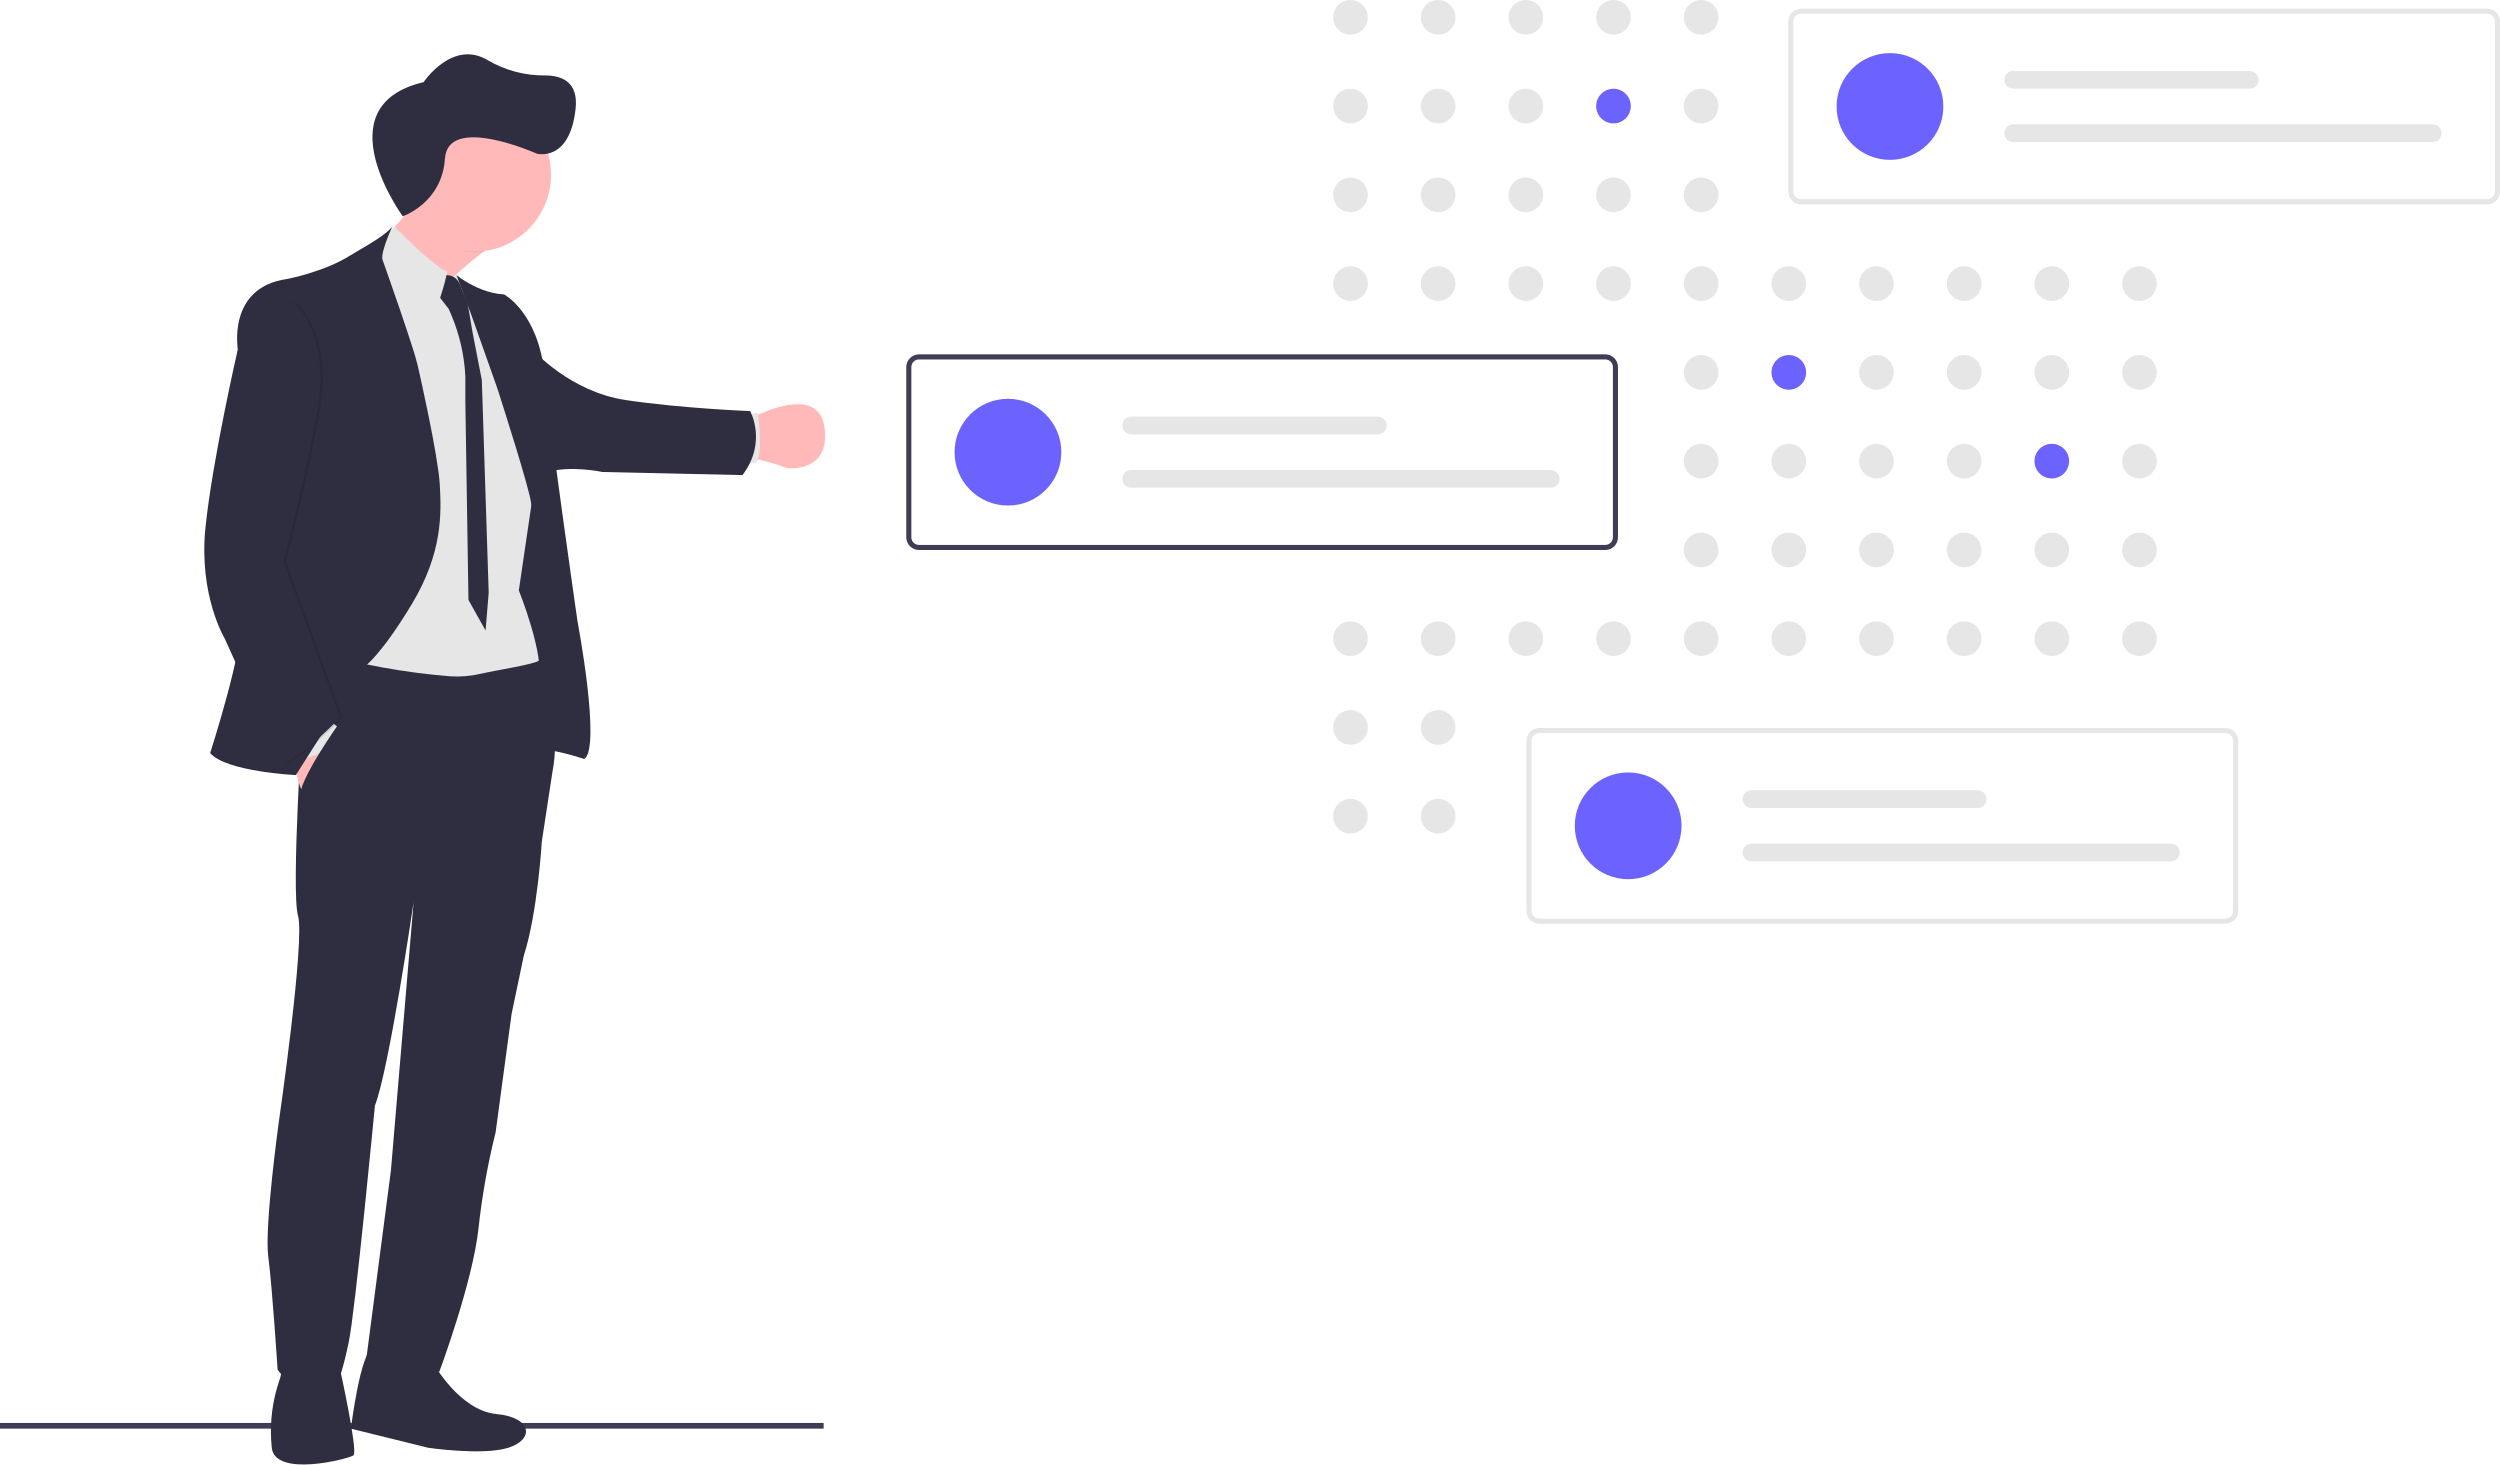
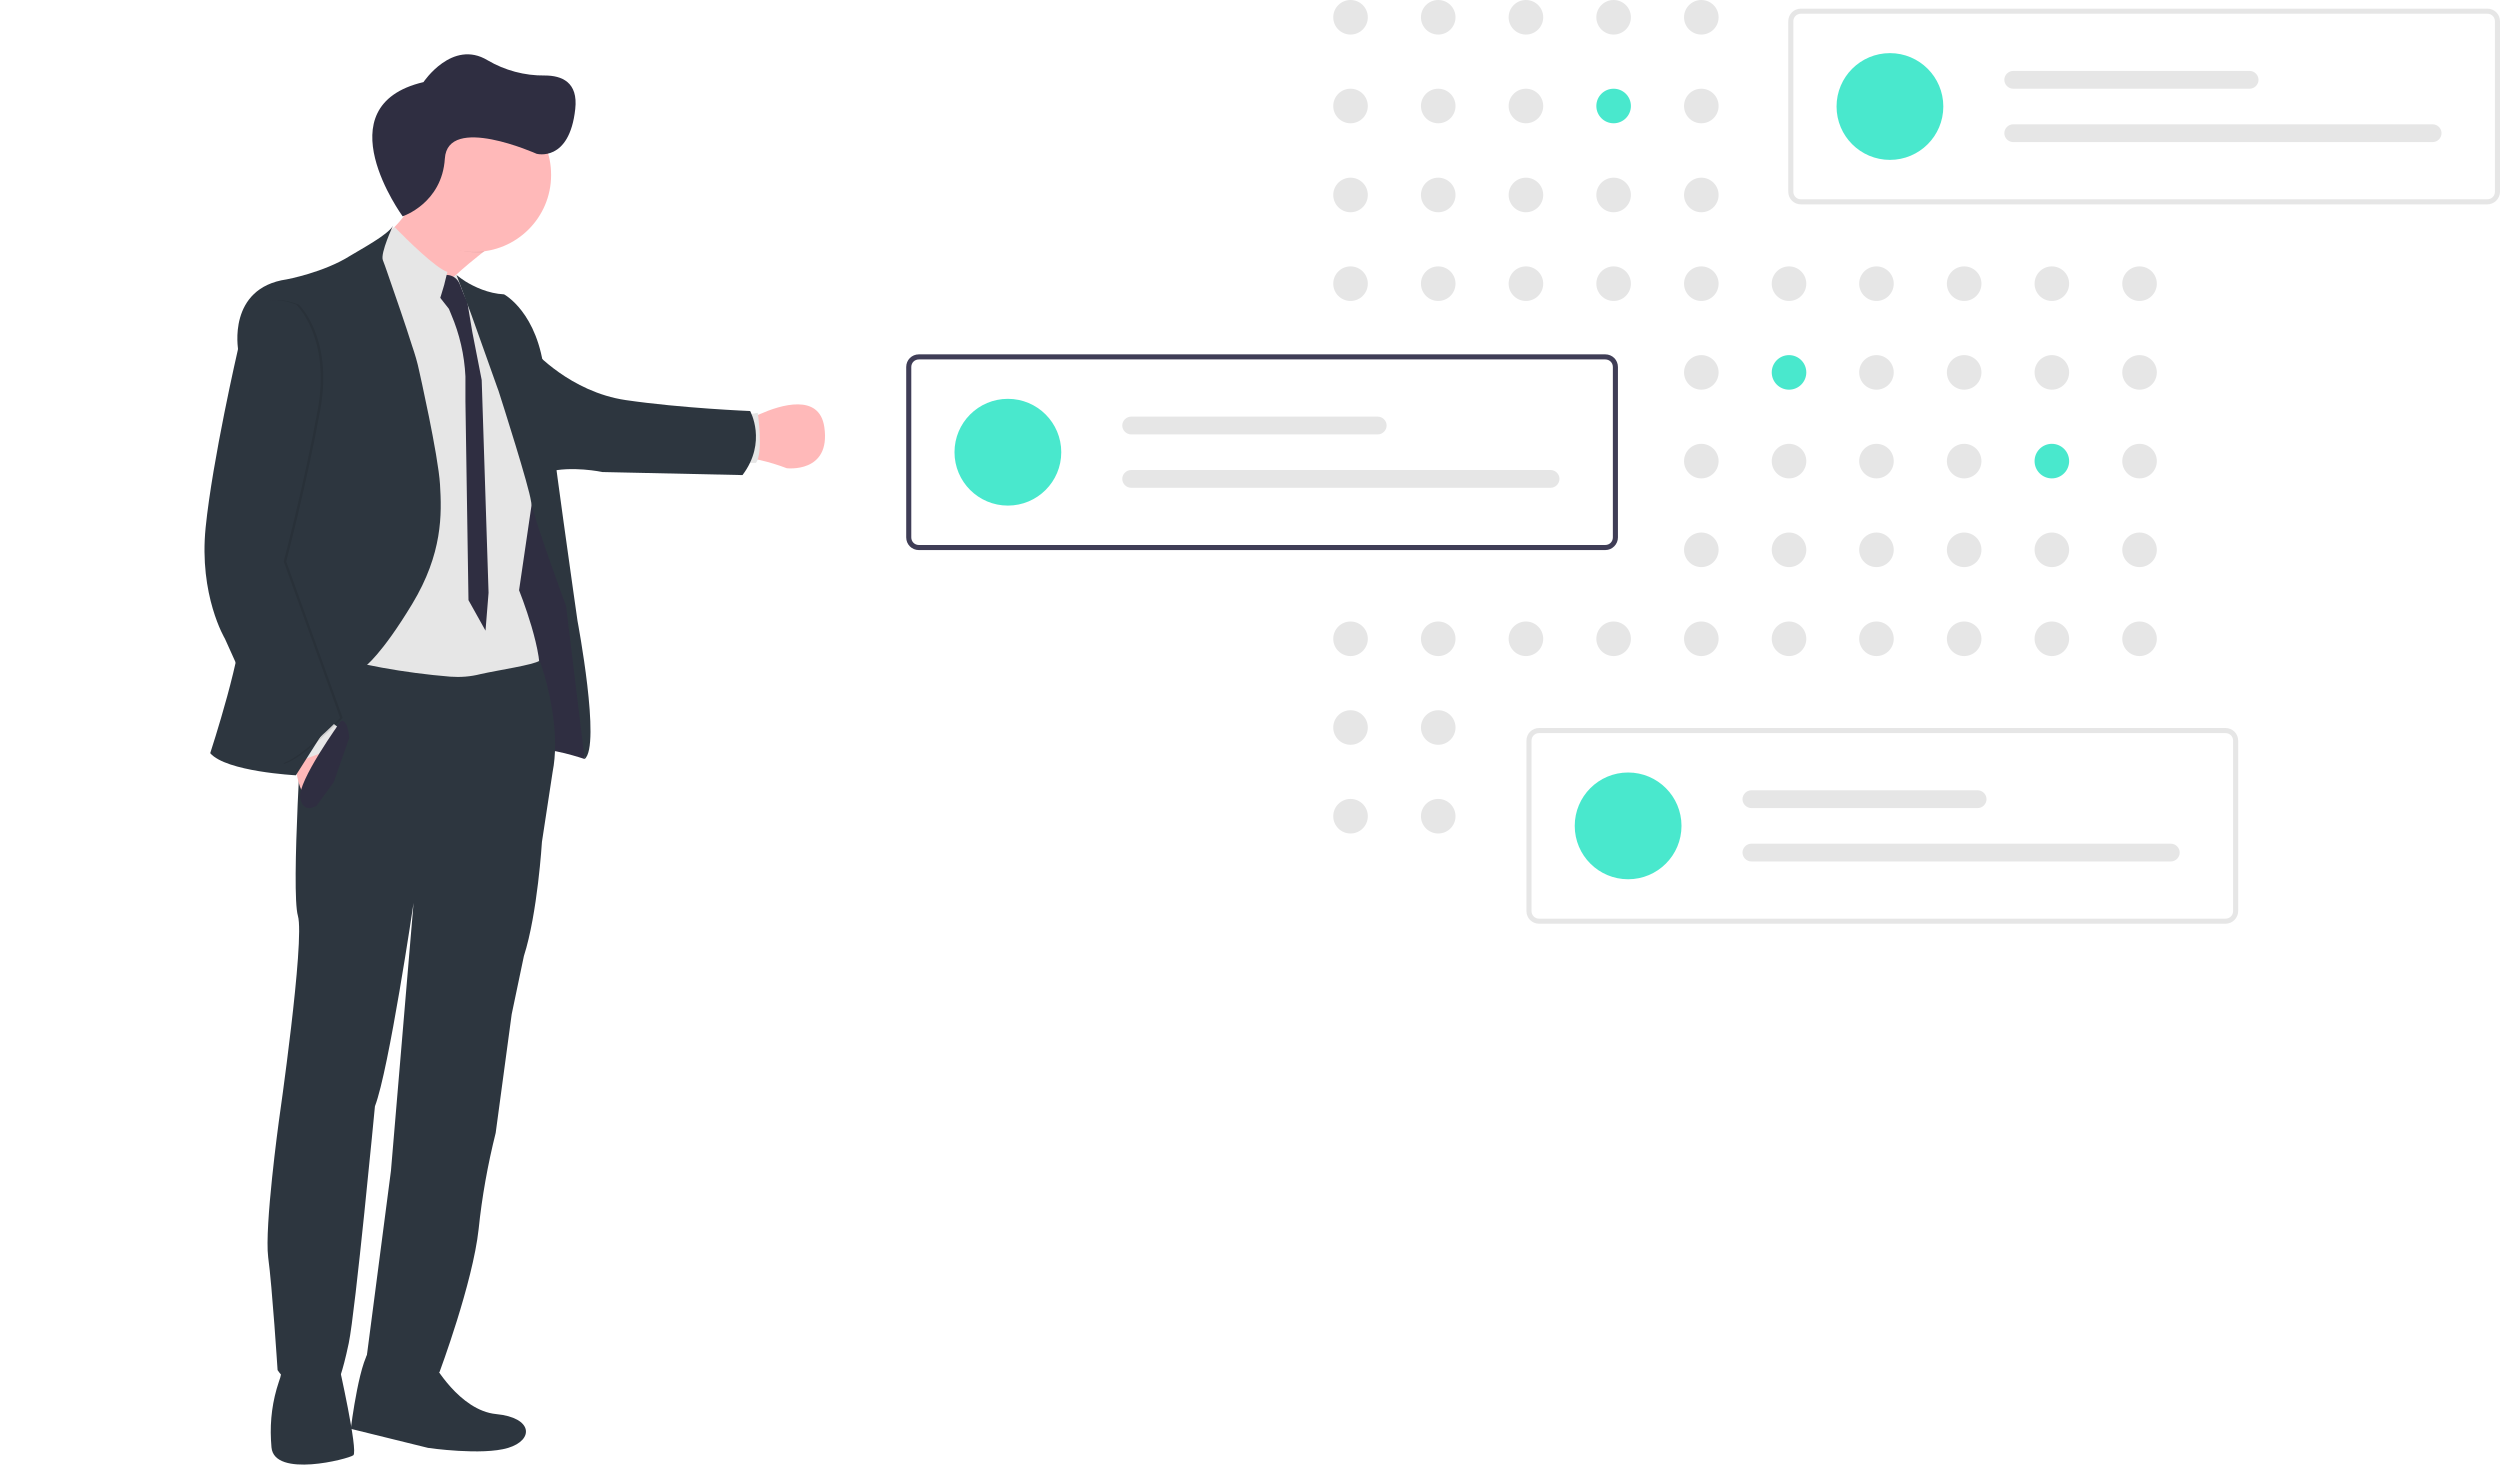
- <svg xmlns="http://www.w3.org/2000/svg" id="e9ecc617-883f-4dfc-9a55-ce5b125f3ffd" data-name="Layer 1" width="983.548" height="576.157" viewBox="0 0 983.548 576.157">
-   <defs>
-     <linearGradient id="ba860033-8b14-4705-9ef7-06625c8932b0" x1="-566.545" y1="517.532" x2="-566.545" y2="599.344" gradientTransform="translate(-265.63 868.28) rotate(180)" gradientUnits="userSpaceOnUse">
-       <stop offset="0" stop-color="gray" stop-opacity="0.25" />
-       <stop offset="0.54" stop-color="gray" stop-opacity="0.12" />
-       <stop offset="1" stop-color="gray" stop-opacity="0.1" />
-     </linearGradient>
-   </defs>
-   <rect y="559.813" width="324.033" height="2.241" fill="#3f3d56" />
-   <path d="M312.757,342.245c.937,3.01,1.768,5.88,2.467,8.346l-.436.156C314.245,348.462,313.554,345.501,312.757,342.245Zm-26.018-73.268-.132.074.123-.115Z" transform="translate(-108.2259 -161.9214)" fill="url(#ba860033-8b14-4705-9ef7-06625c8932b0)" />
-   <path d="M254.849,692.338c-4.893,1.571-8.569,31.651-8.569,31.651l30.426,7.516s21.339,3.149,31.478,0,9.794-11.891-4.72-13.289-24.834-20.106-24.834-20.106S259.742,690.767,254.849,692.338Z" transform="translate(-108.2259 -161.9214)" fill="#2f2e41" />
-   <path d="M219.144,698.456a18.325,18.325,0,0,1-1.184,7.064,61.724,61.724,0,0,0-3.059,22.901q.099,1.39.222,2.911c1.053,12.063,30.237,4.556,32.177,3.149s-5.756-36.026-5.756-36.026S218.659,693.563,219.144,698.456Z" transform="translate(-108.2259 -161.9214)" fill="#2f2e41" />
-   <path d="M251.091,260.153a.09.09,0,0,1,.016.033c.617,1.513,23.535,57.71,19.39,39.331a11.241,11.241,0,0,1-.247-1.661c-.354-4.514,1.776-9.481,5.205-14.415a71.056,71.056,0,0,1,7.261-8.684c1.324-1.373,2.697-2.714,4.087-4.013,3.816-3.577,7.787-6.85,11.307-9.58,6.324-4.934,11.208-8.067,11.208-8.067s-44.323-51.674-41.182-29.381c.863,6.11,4.465,12.203,2.023,17.861a30.867,30.867,0,0,1-6.694,9.564,50.651,50.651,0,0,1-7.245,5.945c-1.11.748-2.113,1.373-2.927,1.85C251.938,259.733,251.091,260.153,251.091,260.153Z" transform="translate(-108.2259 -161.9214)" fill="#ffb9b9" />
-   <path d="M403.071,326.794s1.743-.97,4.375-2.13c7.738-3.371,23.189-8.305,25.138,5.279,2.623,18.223-14.752,16.126-14.752,16.126a81.178,81.178,0,0,0-10.534-3.199,13.531,13.531,0,0,0-5.403-.337Z" transform="translate(-108.2259 -161.9214)" fill="#ffb9b9" />
-   <path d="M400.424,344.046h5.23c3.043-4.112.715-19.736.715-19.736l-4.547.822Z" transform="translate(-108.2259 -161.9214)" fill="#e6e6e6" />
-   <path d="M306.959,370.426l.872,45.984,5.756,21.684s2.829,20.985,6.299,19.234,18.272,3.232,18.272,3.232l.699-7.779L333.874,407.06l-3.848-22.819s-2.187-17.926-3.848-28.419-15.558-2.179-15.558-2.179Z" transform="translate(-108.2259 -161.9214)" fill="#2f2e41" />
-   <path d="M323.595,347.615c9.448-2.648,21.643,0,21.643,0l55.095,1.217c9.835-12.984,3.018-25.179,3.018-25.179s-27.021-1.061-48.92-4.334-36.322-19.538-36.322-19.538Z" transform="translate(-108.2259 -161.9214)" fill="#2f2e41" />
-   <path d="M268.138,223.717c-3.141-22.293,41.182,29.381,41.182,29.381s-4.885,3.133-11.208,8.067c-.584.041-1.168.041-1.768.041-13.56,0-22.91-8.486-28.288-19.999C270.218,236.084,269.108,230.542,268.138,223.717Z" transform="translate(-108.2259 -161.9214)" opacity="0.1" style="isolation:isolate" />
-   <path d="M264.404,230.597a30.299,30.299,0,1,1,0.0.147Q264.404,230.671,264.404,230.597Z" transform="translate(-108.2259 -161.9214)" fill="#ffb9b9" />
-   <path d="M249.463,360.813l1.645-100.66,17.573,9.202,14.58,3.454,3.692-2.154.263-.156.6-.345s.197.428.576,1.209c3.191,6.751,18.716,39.767,18.387,42.596-.345,3.141,11.076,42.743,11.076,42.743h0l-5.509,37.507s10.452,26.051,7.689,35.672-78.12,2.969-78.12,2.969Z" transform="translate(-108.2259 -161.9214)" fill="#e6e6e6" />
-   <path d="M278.894,275.917l5.855,7.516.946,2.196a70.794,70.794,0,0,1,5.608,24.423v9.753l1.225,78.161,6.735,12.014,1.225-14.867-2.705-83.671L294.106,292.528l-2.006-11.981a53.027,53.027,0,0,1-2.804-6.472c-2.006-5.156-7.171-3.758-7.171-3.758Z" transform="translate(-108.2259 -161.9214)" fill="#2f2e41" />
-   <path d="M253.122,258.516l.173.419,1.225,3.01,1.381,3.363a28.057,28.057,0,0,1,4.506,3.569c4.671,4.194,11.447,10.937,15.048,14.563,1.521,1.53,2.475,2.5,2.475,2.5,1.784-1.587,3.577-6.891,4.786-11.184.197-.683.37-1.34.534-1.949.609-2.327.979-4.005.979-4.005-4.58-1.636-15.27-12.088-20.763-17.663a50.651,50.651,0,0,1-7.245,5.945C255.91,256.214,253.122,258.516,253.122,258.516Z" transform="translate(-108.2259 -161.9214)" fill="#e6e6e6" />
-   <path d="M291.368,272.611c3.429,2.097,9.004,4.827,15.188,5.139,0,0,13.396,7.088,15.879,31.347s12.976,97.173,12.976,97.173,9.341,49.166,2.763,54.273l-7.343-60.185s-12.853-34.759-13.782-41.19c-.822-5.855-11.044-37.868-12.836-43.476-.181-.526-.271-.822-.271-.822L293.72,285.966l-5.904-15.821A32.07,32.07,0,0,0,291.368,272.611Z" transform="translate(-108.2259 -161.9214)" fill="#2f2e41" />
-   <path d="M217.96,602.993s10.312-71.18,7.516-80.784,1.924-80.587,1.924-80.587l1.554-13.313.872-7.508.37-3.141,1.801.551a265.689,265.689,0,0,0,53.278,9.769,40.639,40.639,0,0,0,11.924-.954c7.138-1.628,20.936-3.626,23.346-5.337,0,0,.822,2.212,1.85,5.83,2.368,8.363,5.937,24.349,3.191,37.966l-4.202,27.539s-1.653,28.066-7.08,44.857L309.5,560.784l-6.299,46.683a279.587,279.587,0,0,0-6.735,37.827c-2.294,21.166-15.394,56.279-15.394,56.279s-27.844,3.848-28.666-5.592l9.621-73.622,8.914-105.437s-9.662,65.785-15.213,79.954c0,0-7.697,80.76-10.32,93.201s-4.366,15.731-4.366,15.731-16.265,5.954-23.609-5.065c0,0-2.097-32.687-3.668-44.405C212.187,644.602,217.96,602.993,217.96,602.993Z" transform="translate(-108.2259 -161.9214)" fill="#2f2e41" />
-   <path d="M230.747,443.686l11.512,5.6-13.724,25.878c-5.156-4.811-4.547-23.954-4.547-23.954Z" transform="translate(-108.2259 -161.9214)" fill="#ffb9b9" />
-   <polygon points="127.472 281.765 132.718 285.876 125.728 296.459 116.198 299.954 115.408 292.956 127.472 281.765" fill="#e6e6e6" />
-   <g opacity="0.1">
-     <path d="M320.552,421.788a.249.249,0,0,1-.049-.123,4.359,4.359,0,0,1-.46.263Z" transform="translate(-108.2259 -161.9214)" />
+ <svg xmlns="http://www.w3.org/2000/svg" version="1.1" id="e9ecc617-883f-4dfc-9a55-ce5b125f3ffd" x="0px" y="0px" viewBox="0 0 983.5 576.2" style="enable-background:new 0 0 983.5 576.2;" xml:space="preserve">
+   <style type="text/css">
+ 	.st0{fill:url(#SVGID_1_);}
+ 	.st1{fill:#2D363F;}
+ 	.st2{fill:#FFB9B9;}
+ 	.st3{fill:#E6E6E6;}
+ 	.st4{fill:#2F2E41;}
+ 	.st5{opacity:0.1;enable-background:new    ;}
+ 	.st6{opacity:0.1;}
+ 	.st7{fill:#49E8CD;}
+ 	.st8{fill:#3F3D56;}
+ </style>
+   <linearGradient id="SVGID_1_" gradientUnits="userSpaceOnUse" x1="-2194.556" y1="495.559" x2="-2194.556" y2="577.371" gradientTransform="matrix(-1 0 0 -1 -2001.856 684.3586)">
+     <stop offset="0" style="stop-color:#808080;stop-opacity:0.25" />
+     <stop offset="0.54" style="stop-color:#808080;stop-opacity:0.12" />
+     <stop offset="1" style="stop-color:#808080;stop-opacity:0.1" />
+   </linearGradient>
+   <path class="st0" d="M204.5,180.3c0.9,3,1.8,5.9,2.5,8.3l-0.4,0.2C206,186.5,205.3,183.6,204.5,180.3z M178.5,107.1l-0.1,0.1  L178.5,107.1L178.5,107.1z" />
+   <path class="st1" d="M146.6,530.4c-4.9,1.6-8.6,31.7-8.6,31.7l30.4,7.5c0,0,21.3,3.1,31.5,0s9.8-11.9-4.7-13.3s-24.8-20.1-24.8-20.1  S151.5,528.8,146.6,530.4z" />
+   <path class="st1" d="M110.9,536.5c0.1,2.4-0.3,4.8-1.2,7.1c-2.5,7.4-3.5,15.1-3.1,22.9c0.1,0.9,0.1,1.9,0.2,2.9  c1.1,12.1,30.2,4.6,32.2,3.1s-5.8-36-5.8-36S110.4,531.6,110.9,536.5z" />
+   <path class="st2" d="M142.9,98.2C142.9,98.2,142.9,98.3,142.9,98.2c0.6,1.5,23.6,57.7,19.4,39.4c-0.1-0.5-0.2-1.1-0.2-1.7  c-0.4-4.5,1.8-9.5,5.2-14.4c2.2-3.1,4.6-6,7.3-8.7c1.3-1.4,2.7-2.7,4.1-4c3.8-3.6,7.8-6.8,11.3-9.6c6.3-4.9,11.2-8.1,11.2-8.1  S156.9,39.4,160,61.7c0.9,6.1,4.5,12.2,2,17.9c-1.6,3.6-3.9,6.8-6.7,9.6c-2.2,2.2-4.7,4.2-7.2,5.9c-1.1,0.7-2.1,1.4-2.9,1.9  C143.7,97.8,142.9,98.2,142.9,98.2z" />
+   <path class="st2" d="M294.8,164.9c0,0,1.7-1,4.4-2.1c7.7-3.4,23.2-8.3,25.1,5.3c2.6,18.2-14.8,16.1-14.8,16.1  c-3.4-1.3-7-2.4-10.5-3.2c-1.8-0.5-3.6-0.6-5.4-0.3L294.8,164.9z" />
+   <path class="st3" d="M292.2,182.1h5.2c3-4.1,0.7-19.7,0.7-19.7l-4.5,0.8L292.2,182.1z" />
+   <path class="st4" d="M198.7,208.5l0.9,46l5.8,21.7c0,0,2.8,21,6.3,19.2s18.3,3.2,18.3,3.2l0.7-7.8l-5-45.7l-3.8-22.8  c0,0-2.2-17.9-3.8-28.4s-15.6-2.2-15.6-2.2L198.7,208.5z" />
+   <path class="st1" d="M215.4,185.7c9.4-2.6,21.6,0,21.6,0l55.1,1.2c9.8-13,3-25.2,3-25.2s-27-1.1-48.9-4.3s-36.3-19.5-36.3-19.5  L215.4,185.7z" />
+   <path class="st5" d="M159.9,61.8c-3.1-22.3,41.2,29.4,41.2,29.4s-4.9,3.1-11.2,8.1c-0.6,0-1.2,0-1.8,0c-13.6,0-22.9-8.5-28.3-20  C162,74.2,160.9,68.6,159.9,61.8z" />
+   <path class="st2" d="M156.2,68.7c0-16.7,13.6-30.3,30.4-30.2c16.7,0,30.3,13.6,30.2,30.4c0,16.7-13.6,30.3-30.4,30.2  c-16.7,0-30.2-13.5-30.2-30.2C156.2,68.8,156.2,68.7,156.2,68.7z" />
+   <path class="st3" d="M141.2,198.9l1.6-100.7l17.6,9.2l14.6,3.5l3.7-2.2l0.3-0.2l0.6-0.3c0,0,0.2,0.4,0.6,1.2  c3.2,6.8,18.7,39.8,18.4,42.6c-0.3,3.1,11.1,42.7,11.1,42.7l0,0l-5.5,37.5c0,0,10.5,26.1,7.7,35.7s-78.1,3-78.1,3L141.2,198.9z" />
+   <path class="st4" d="M170.7,114l5.9,7.5l0.9,2.2c3.3,7.7,5.2,16,5.6,24.4v9.8l1.2,78.2l6.7,12l1.2-14.9l-2.7-83.7l-3.7-18.9l-2-12  c-1.1-2.1-2-4.3-2.8-6.5c-2-5.2-7.2-3.8-7.2-3.8L170.7,114z" />
+   <path class="st3" d="M144.9,96.6l0.2,0.4l1.2,3l1.4,3.4c1.6,1,3.1,2.2,4.5,3.6c4.7,4.2,11.4,10.9,15,14.6c1.5,1.5,2.5,2.5,2.5,2.5  c1.8-1.6,3.6-6.9,4.8-11.2c0.2-0.7,0.4-1.3,0.5-1.9c0.6-2.3,1-4,1-4c-4.6-1.6-15.3-12.1-20.8-17.7c-2.2,2.2-4.7,4.2-7.2,5.9  C147.7,94.3,144.9,96.6,144.9,96.6z" />
+   <path class="st1" d="M183.1,110.7c3.4,2.1,9,4.8,15.2,5.1c0,0,13.4,7.1,15.9,31.3s13,97.2,13,97.2s9.3,49.2,2.8,54.3l-7.3-60.2  c0,0-12.9-34.8-13.8-41.2c-0.8-5.9-11-37.9-12.8-43.5c-0.2-0.5-0.3-0.8-0.3-0.8L185.5,124l-5.9-15.8  C180.7,109.1,181.9,109.9,183.1,110.7z" />
+   <path class="st1" d="M109.7,441.1c0,0,10.3-71.2,7.5-80.8s1.9-80.6,1.9-80.6l1.6-13.3l0.9-7.5l0.4-3.1l1.8,0.6  c17.4,5.1,35.2,8.3,53.3,9.8c4,0.3,8,0,11.9-1c7.1-1.6,20.9-3.6,23.3-5.3c0,0,0.8,2.2,1.9,5.8c2.4,8.4,5.9,24.3,3.2,38l-4.2,27.5  c0,0-1.7,28.1-7.1,44.9l-4.8,22.9l-6.3,46.7c-3.1,12.4-5.4,25.1-6.7,37.8c-2.3,21.2-15.4,56.3-15.4,56.3s-27.8,3.8-28.7-5.6  l9.6-73.6l8.9-105.4c0,0-9.7,65.8-15.2,80c0,0-7.7,80.8-10.3,93.2s-4.4,15.7-4.4,15.7s-16.3,6-23.6-5.1c0,0-2.1-32.7-3.7-44.4  C104,482.7,109.7,441.1,109.7,441.1z" />
+   <path class="st2" d="M122.5,281.8l11.5,5.6l-13.7,25.9c-5.2-4.8-4.5-24-4.5-24L122.5,281.8z" />
+   <polygon class="st3" points="127.5,281.8 132.7,285.9 125.7,296.5 116.2,300 115.4,293 " />
+   <g class="st6">
+     <path d="M212.3,259.9v-0.1c-0.1,0.1-0.3,0.2-0.5,0.3L212.3,259.9z" />
  </g>
-   <path d="M190.906,458.199c6.291,7.343,33.715,8.659,33.715,8.659l21.372-33.682,5.764-9.078s6.422-4.457,18.494-24.53,11.66-35.532,10.994-47.078-8.223-44.726-8.223-44.726a93.13,93.13,0,0,0-2.771-9.909c-2.623-8.272-6.595-19.768-9.843-28.978-.584-1.661-1.143-3.248-1.678-4.728-.987-2.812,4.029-13.527,4.029-13.527-1.768,3.544-12.902,9.374-16.775,11.817-10.443,6.579-25.023,9.276-25.023,9.276-23.477,3.413-19.143,27.671-19.143,27.671s-.263,94.295,1.184,105.577S190.906,458.199,190.906,458.199Z" transform="translate(-108.2259 -161.9214)" fill="#2f2e41" />
-   <path d="M202.838,299.378s-9.966,43.287-12.721,70.037,7.606,43.797,7.606,43.797l22.161,49.183c7.606-1.957,23.082-18.091,23.082-18.091l-22.203-61.509s8.231-31.059,13.379-59.667-8.495-41.445-8.495-41.445C202.829,273.031,202.838,299.378,202.838,299.378Z" transform="translate(-108.2259 -161.9214)" opacity="0.1" style="isolation:isolate" />
-   <path d="M201.785,299.378s-9.966,43.287-12.721,70.037,7.606,43.797,7.606,43.797l22.203,49.183c7.606-1.957,23.082-18.091,23.082-18.091l-22.203-61.509s8.24-31.059,13.371-59.667-8.519-41.445-8.519-41.445C201.785,273.031,201.785,299.378,201.785,299.378Z" transform="translate(-108.2259 -161.9214)" fill="#2f2e41" />
-   <path d="M245.582,452.082l-6.118,17.491-6.817,9.35s-5.107,3.413-6.381-2.969,15.994-30.343,15.994-30.343C244.99,444.533,245.582,452.082,245.582,452.082Z" transform="translate(-108.2259 -161.9214)" fill="#2f2e41" />
-   <path d="M266.669,246.999s-31.658-43.383,8.208-52.763c0,0,11.325-16.988,25.24-8.632a43.61,43.61,0,0,0,22.539,5.994c6.742,0,13.191,2.638,12.018,13.191-2.345,21.105-15.243,17.588-15.243,17.588s-34.977-15.671-36.149,1.917S266.669,246.999,266.669,246.999Z" transform="translate(-108.2259 -161.9214)" fill="#2f2e41" />
-   <circle cx="531.305" cy="6.813" r="6.813" fill="#e6e6e6" />
-   <circle cx="565.794" cy="6.813" r="6.813" fill="#e6e6e6" />
-   <circle cx="600.283" cy="6.813" r="6.813" fill="#e6e6e6" />
-   <circle cx="634.772" cy="6.813" r="6.813" fill="#e6e6e6" />
-   <circle cx="669.261" cy="6.813" r="6.813" fill="#e6e6e6" />
-   <circle cx="531.305" cy="41.735" r="6.813" fill="#e6e6e6" />
-   <circle cx="565.794" cy="41.735" r="6.813" fill="#e6e6e6" />
-   <circle cx="600.283" cy="41.735" r="6.813" fill="#e6e6e6" />
-   <circle cx="634.772" cy="41.735" r="6.813" fill="#6c63ff" />
-   <circle cx="669.261" cy="41.735" r="6.813" fill="#e6e6e6" />
-   <circle cx="738.239" cy="41.735" r="6.813" fill="#e6e6e6" />
-   <circle cx="531.305" cy="76.657" r="6.813" fill="#e6e6e6" />
-   <circle cx="565.794" cy="76.657" r="6.813" fill="#e6e6e6" />
-   <circle cx="600.283" cy="76.657" r="6.813" fill="#e6e6e6" />
-   <circle cx="634.772" cy="76.657" r="6.813" fill="#e6e6e6" />
-   <circle cx="669.261" cy="76.657" r="6.813" fill="#e6e6e6" />
-   <circle cx="531.305" cy="111.579" r="6.813" fill="#e6e6e6" />
-   <circle cx="565.794" cy="111.579" r="6.813" fill="#e6e6e6" />
-   <circle cx="600.283" cy="111.579" r="6.813" fill="#e6e6e6" />
-   <circle cx="634.772" cy="111.579" r="6.813" fill="#e6e6e6" />
-   <circle cx="669.261" cy="111.579" r="6.813" fill="#e6e6e6" />
-   <circle cx="703.75" cy="111.579" r="6.813" fill="#e6e6e6" />
-   <circle cx="738.239" cy="111.579" r="6.813" fill="#e6e6e6" />
-   <circle cx="772.728" cy="111.579" r="6.813" fill="#e6e6e6" />
-   <circle cx="807.217" cy="111.579" r="6.813" fill="#e6e6e6" />
-   <circle cx="841.706" cy="111.579" r="6.813" fill="#e6e6e6" />
-   <circle cx="669.261" cy="146.501" r="6.813" fill="#e6e6e6" />
-   <circle cx="703.75" cy="146.501" r="6.813" fill="#6c63ff" />
-   <circle cx="738.239" cy="146.501" r="6.813" fill="#e6e6e6" />
-   <circle cx="772.728" cy="146.501" r="6.813" fill="#e6e6e6" />
-   <circle cx="807.217" cy="146.501" r="6.813" fill="#e6e6e6" />
-   <circle cx="841.706" cy="146.501" r="6.813" fill="#e6e6e6" />
-   <circle cx="669.261" cy="181.423" r="6.813" fill="#e6e6e6" />
-   <circle cx="703.75" cy="181.423" r="6.813" fill="#e6e6e6" />
-   <circle cx="738.239" cy="181.423" r="6.813" fill="#e6e6e6" />
-   <circle cx="772.728" cy="181.423" r="6.813" fill="#e6e6e6" />
-   <circle cx="807.217" cy="181.423" r="6.813" fill="#6c63ff" />
-   <circle cx="841.706" cy="181.423" r="6.813" fill="#e6e6e6" />
-   <circle cx="669.261" cy="216.345" r="6.813" fill="#e6e6e6" />
-   <circle cx="703.75" cy="216.345" r="6.813" fill="#e6e6e6" />
-   <circle cx="738.239" cy="216.345" r="6.813" fill="#e6e6e6" />
-   <circle cx="772.728" cy="216.345" r="6.813" fill="#e6e6e6" />
-   <circle cx="807.217" cy="216.345" r="6.813" fill="#e6e6e6" />
-   <circle cx="841.706" cy="216.345" r="6.813" fill="#e6e6e6" />
-   <circle cx="531.305" cy="251.267" r="6.813" fill="#e6e6e6" />
-   <circle cx="565.794" cy="251.267" r="6.813" fill="#e6e6e6" />
-   <circle cx="600.283" cy="251.267" r="6.813" fill="#e6e6e6" />
-   <circle cx="634.772" cy="251.267" r="6.813" fill="#e6e6e6" />
-   <circle cx="669.261" cy="251.267" r="6.813" fill="#e6e6e6" />
-   <circle cx="703.75" cy="251.267" r="6.813" fill="#e6e6e6" />
-   <circle cx="738.239" cy="251.267" r="6.813" fill="#e6e6e6" />
-   <circle cx="772.728" cy="251.267" r="6.813" fill="#e6e6e6" />
-   <circle cx="807.217" cy="251.267" r="6.813" fill="#e6e6e6" />
-   <circle cx="841.706" cy="251.267" r="6.813" fill="#e6e6e6" />
-   <circle cx="639.531" cy="448.11" r="6.813" transform="matrix(0.00406, -0.99999, 0.99999, 0.00406, 80.59854, 923.8928)" fill="#e6e6e6" />
-   <circle cx="565.794" cy="286.189" r="6.813" fill="#e6e6e6" />
-   <circle cx="639.531" cy="483.032" r="6.813" transform="matrix(0.00406, -0.99999, 0.99999, 0.00406, 45.67689, 958.6728)" fill="#e6e6e6" />
-   <circle cx="565.794" cy="321.111" r="6.813" fill="#e6e6e6" />
-   <circle cx="634.772" cy="321.111" r="6.813" fill="#e6e6e6" />
-   <path d="M1086.774,242.305H816.774a5.006,5.006,0,0,1-5-5V170.33a5.006,5.006,0,0,1,5-5h270a5.006,5.006,0,0,1,5,5V237.305A5.006,5.006,0,0,1,1086.774,242.305ZM816.774,167.33a3.003,3.003,0,0,0-3,3V237.305a3.003,3.003,0,0,0,3,3h270a3.003,3.003,0,0,0,3-3V170.33a3.003,3.003,0,0,0-3-3Z" transform="translate(-108.2259 -161.9214)" fill="#e6e6e6" />
-   <circle cx="743.548" cy="41.896" r="21" fill="#6c63ff" />
-   <path d="M900.274,189.817a3.5,3.5,0,0,0,0,7h93a3.5,3.5,0,0,0,0-7Z" transform="translate(-108.2259 -161.9214)" fill="#e6e6e6" />
-   <path d="M900.274,210.817a3.5,3.5,0,0,0,0,7h165a3.5,3.5,0,0,0,0-7Z" transform="translate(-108.2259 -161.9214)" fill="#e6e6e6" />
-   <path d="M739.774,378.305H469.774a5.006,5.006,0,0,1-5-5V306.33a5.006,5.006,0,0,1,5-5H739.774a5.006,5.006,0,0,1,5,5V373.305A5.006,5.006,0,0,1,739.774,378.305ZM469.774,303.33a3.003,3.003,0,0,0-3,3V373.305a3.003,3.003,0,0,0,3,3H739.774a3.003,3.003,0,0,0,3-3V306.33a3.003,3.003,0,0,0-3-3Z" transform="translate(-108.2259 -161.9214)" fill="#3f3d56" />
-   <circle cx="396.548" cy="177.896" r="21" fill="#6c63ff" />
-   <path d="M553.274,325.817a3.5,3.5,0,0,0,0,7h97a3.5,3.5,0,0,0,0-7Z" transform="translate(-108.2259 -161.9214)" fill="#e6e6e6" />
-   <path d="M553.274,346.817a3.5,3.5,0,0,0,0,7h165a3.5,3.5,0,0,0,0-7Z" transform="translate(-108.2259 -161.9214)" fill="#e6e6e6" />
-   <path d="M983.774,525.305H713.774a5.006,5.006,0,0,1-5-5V453.33a5.006,5.006,0,0,1,5-5H983.774a5.006,5.006,0,0,1,5,5V520.305A5.006,5.006,0,0,1,983.774,525.305ZM713.774,450.33a3.003,3.003,0,0,0-3,3V520.305a3.003,3.003,0,0,0,3,3H983.774a3.003,3.003,0,0,0,3-3V453.33a3.003,3.003,0,0,0-3-3Z" transform="translate(-108.2259 -161.9214)" fill="#e6e6e6" />
-   <circle cx="640.548" cy="324.896" r="21" fill="#6c63ff" />
-   <path d="M797.274,472.817a3.5,3.5,0,0,0,0,7h89a3.5,3.5,0,0,0,0-7Z" transform="translate(-108.2259 -161.9214)" fill="#e6e6e6" />
-   <path d="M797.274,493.817a3.5,3.5,0,0,0,0,7h165a3.5,3.5,0,0,0,0-7Z" transform="translate(-108.2259 -161.9214)" fill="#e6e6e6" />
+   <path class="st1" d="M82.7,296.3c6.3,7.3,33.7,8.7,33.7,8.7l21.4-33.7l5.8-9.1c0,0,6.4-4.5,18.5-24.5s11.7-35.5,11-47.1  s-8.2-44.7-8.2-44.7c-0.7-3.4-1.7-6.7-2.8-9.9c-2.6-8.3-6.6-19.8-9.8-29c-0.6-1.7-1.1-3.2-1.7-4.7c-1-2.8,4-13.5,4-13.5  c-1.8,3.5-12.9,9.4-16.8,11.8c-10.4,6.6-25,9.3-25,9.3c-23.5,3.4-19.1,27.7-19.1,27.7s-0.3,94.3,1.2,105.6S82.7,296.3,82.7,296.3z" />
+   <path class="st5" d="M94.6,137.5c0,0-10,43.3-12.7,70s7.6,43.8,7.6,43.8l22.2,49.2c7.6-2,23.1-18.1,23.1-18.1l-22.2-61.5  c0,0,8.2-31.1,13.4-59.7s-8.5-41.4-8.5-41.4C94.6,111.1,94.6,137.5,94.6,137.5z" />
+   <path class="st1" d="M93.6,137.5c0,0-10,43.3-12.7,70s7.6,43.8,7.6,43.8l22.2,49.2c7.6-2,23.1-18.1,23.1-18.1l-22.2-61.5  c0,0,8.2-31.1,13.4-59.7s-8.5-41.4-8.5-41.4C93.6,111.1,93.6,137.5,93.6,137.5z" />
+   <path class="st4" d="M137.4,290.2l-6.1,17.5l-6.8,9.3c0,0-5.1,3.4-6.4-3s16-30.3,16-30.3C136.8,282.6,137.4,290.2,137.4,290.2z" />
+   <path class="st4" d="M158.4,85.1c0,0-31.7-43.4,8.2-52.8c0,0,11.3-17,25.2-8.6c6.8,4,14.6,6.1,22.5,6c6.7,0,13.2,2.6,12,13.2  C224,64,211.1,60.5,211.1,60.5s-35-15.7-36.1,1.9S158.4,85.1,158.4,85.1z" />
+   <circle class="st3" cx="531.3" cy="6.8" r="6.8" />
+   <circle class="st3" cx="565.8" cy="6.8" r="6.8" />
+   <circle class="st3" cx="600.3" cy="6.8" r="6.8" />
+   <circle class="st3" cx="634.8" cy="6.8" r="6.8" />
+   <circle class="st3" cx="669.3" cy="6.8" r="6.8" />
+   <circle class="st3" cx="531.3" cy="41.7" r="6.8" />
+   <circle class="st3" cx="565.8" cy="41.7" r="6.8" />
+   <circle class="st3" cx="600.3" cy="41.7" r="6.8" />
+   <circle class="st7" cx="634.8" cy="41.7" r="6.8" />
+   <circle class="st3" cx="669.3" cy="41.7" r="6.8" />
+   <circle class="st3" cx="738.2" cy="41.7" r="6.8" />
+   <circle class="st3" cx="531.3" cy="76.7" r="6.8" />
+   <circle class="st3" cx="565.8" cy="76.7" r="6.8" />
+   <circle class="st3" cx="600.3" cy="76.7" r="6.8" />
+   <circle class="st3" cx="634.8" cy="76.7" r="6.8" />
+   <circle class="st3" cx="669.3" cy="76.7" r="6.8" />
+   <circle class="st3" cx="531.3" cy="111.6" r="6.8" />
+   <circle class="st3" cx="565.8" cy="111.6" r="6.8" />
+   <circle class="st3" cx="600.3" cy="111.6" r="6.8" />
+   <circle class="st3" cx="634.8" cy="111.6" r="6.8" />
+   <circle class="st3" cx="669.3" cy="111.6" r="6.8" />
+   <circle class="st3" cx="703.8" cy="111.6" r="6.8" />
+   <circle class="st3" cx="738.2" cy="111.6" r="6.8" />
+   <circle class="st3" cx="772.7" cy="111.6" r="6.8" />
+   <circle class="st3" cx="807.2" cy="111.6" r="6.8" />
+   <circle class="st3" cx="841.7" cy="111.6" r="6.8" />
+   <circle class="st3" cx="669.3" cy="146.5" r="6.8" />
+   <circle class="st7" cx="703.8" cy="146.5" r="6.8" />
+   <circle class="st3" cx="738.2" cy="146.5" r="6.8" />
+   <circle class="st3" cx="772.7" cy="146.5" r="6.8" />
+   <circle class="st3" cx="807.2" cy="146.5" r="6.8" />
+   <circle class="st3" cx="841.7" cy="146.5" r="6.8" />
+   <circle class="st3" cx="669.3" cy="181.4" r="6.8" />
+   <circle class="st3" cx="703.8" cy="181.4" r="6.8" />
+   <circle class="st3" cx="738.2" cy="181.4" r="6.8" />
+   <circle class="st3" cx="772.7" cy="181.4" r="6.8" />
+   <circle class="st7" cx="807.2" cy="181.4" r="6.8" />
+   <circle class="st3" cx="841.7" cy="181.4" r="6.8" />
+   <circle class="st3" cx="669.3" cy="216.3" r="6.8" />
+   <circle class="st3" cx="703.8" cy="216.3" r="6.8" />
+   <circle class="st3" cx="738.2" cy="216.3" r="6.8" />
+   <circle class="st3" cx="772.7" cy="216.3" r="6.8" />
+   <circle class="st3" cx="807.2" cy="216.3" r="6.8" />
+   <circle class="st3" cx="841.7" cy="216.3" r="6.8" />
+   <circle class="st3" cx="531.3" cy="251.3" r="6.8" />
+   <circle class="st3" cx="565.8" cy="251.3" r="6.8" />
+   <circle class="st3" cx="600.3" cy="251.3" r="6.8" />
+   <circle class="st3" cx="634.8" cy="251.3" r="6.8" />
+   <circle class="st3" cx="669.3" cy="251.3" r="6.8" />
+   <circle class="st3" cx="703.8" cy="251.3" r="6.8" />
+   <circle class="st3" cx="738.2" cy="251.3" r="6.8" />
+   <circle class="st3" cx="772.7" cy="251.3" r="6.8" />
+   <circle class="st3" cx="807.2" cy="251.3" r="6.8" />
+   <circle class="st3" cx="841.7" cy="251.3" r="6.8" />
+   <circle class="st3" cx="531.3" cy="286.2" r="6.8" />
+   <circle class="st3" cx="565.8" cy="286.2" r="6.8" />
+   <circle class="st3" cx="531.3" cy="321.1" r="6.8" />
+   <circle class="st3" cx="565.8" cy="321.1" r="6.8" />
+   <circle class="st3" cx="634.8" cy="321.1" r="6.8" />
+   <path class="st3" d="M978.5,80.4h-270c-2.8,0-5-2.2-5-5v-67c0-2.8,2.2-5,5-5h270c2.8,0,5,2.2,5,5v67  C983.5,78.1,981.3,80.4,978.5,80.4z M708.5,5.4c-1.7,0-3,1.3-3,3v67c0,1.7,1.3,3,3,3h270c1.7,0,3-1.3,3-3v-67c0-1.7-1.3-3-3-3  C978.5,5.4,708.5,5.4,708.5,5.4z" />
+   <circle class="st7" cx="743.5" cy="41.9" r="21" />
+   <path class="st3" d="M792,27.9c-1.9,0-3.5,1.6-3.5,3.5s1.6,3.5,3.5,3.5h93c1.9,0,3.5-1.6,3.5-3.5c0-1.9-1.6-3.5-3.5-3.5  C885,27.9,792,27.9,792,27.9z" />
+   <path class="st3" d="M792,48.9c-1.9,0-3.5,1.6-3.5,3.5s1.6,3.5,3.5,3.5h165c1.9,0,3.5-1.6,3.5-3.5s-1.6-3.5-3.5-3.5H792z" />
+   <path class="st8" d="M631.5,216.4h-270c-2.8,0-5-2.2-5-5v-67c0-2.8,2.2-5,5-5h270c2.8,0,5,2.2,5,5v67  C636.5,214.1,634.3,216.4,631.5,216.4z M361.5,141.4c-1.7,0-3,1.3-3,3v67c0,1.7,1.3,3,3,3h270c1.7,0,3-1.3,3-3v-67c0-1.7-1.3-3-3-3  H361.5z" />
+   <circle class="st7" cx="396.5" cy="177.9" r="21" />
+   <path class="st3" d="M445,163.9c-1.9,0-3.5,1.6-3.5,3.5s1.6,3.5,3.5,3.5h97c1.9,0,3.5-1.6,3.5-3.5s-1.6-3.5-3.5-3.5H445z" />
+   <path class="st3" d="M445,184.9c-1.9,0-3.5,1.6-3.5,3.5s1.6,3.5,3.5,3.5h165c1.9,0,3.5-1.6,3.5-3.5s-1.6-3.5-3.5-3.5H445z" />
+   <path class="st3" d="M875.5,363.4h-270c-2.8,0-5-2.2-5-5v-67c0-2.8,2.2-5,5-5h270c2.8,0,5,2.2,5,5v67  C880.5,361.1,878.3,363.4,875.5,363.4z M605.5,288.4c-1.7,0-3,1.3-3,3v67c0,1.7,1.3,3,3,3h270c1.7,0,3-1.3,3-3v-67c0-1.7-1.3-3-3-3  H605.5z" />
+   <circle class="st7" cx="640.5" cy="324.9" r="21" />
+   <path class="st3" d="M689,310.9c-1.9,0-3.5,1.6-3.5,3.5s1.6,3.5,3.5,3.5h89c1.9,0,3.5-1.6,3.5-3.5s-1.6-3.5-3.5-3.5H689z" />
+   <path class="st3" d="M689,331.9c-1.9,0-3.5,1.6-3.5,3.5s1.6,3.5,3.5,3.5h165c1.9,0,3.5-1.6,3.5-3.5s-1.6-3.5-3.5-3.5H689z" />
</svg>
